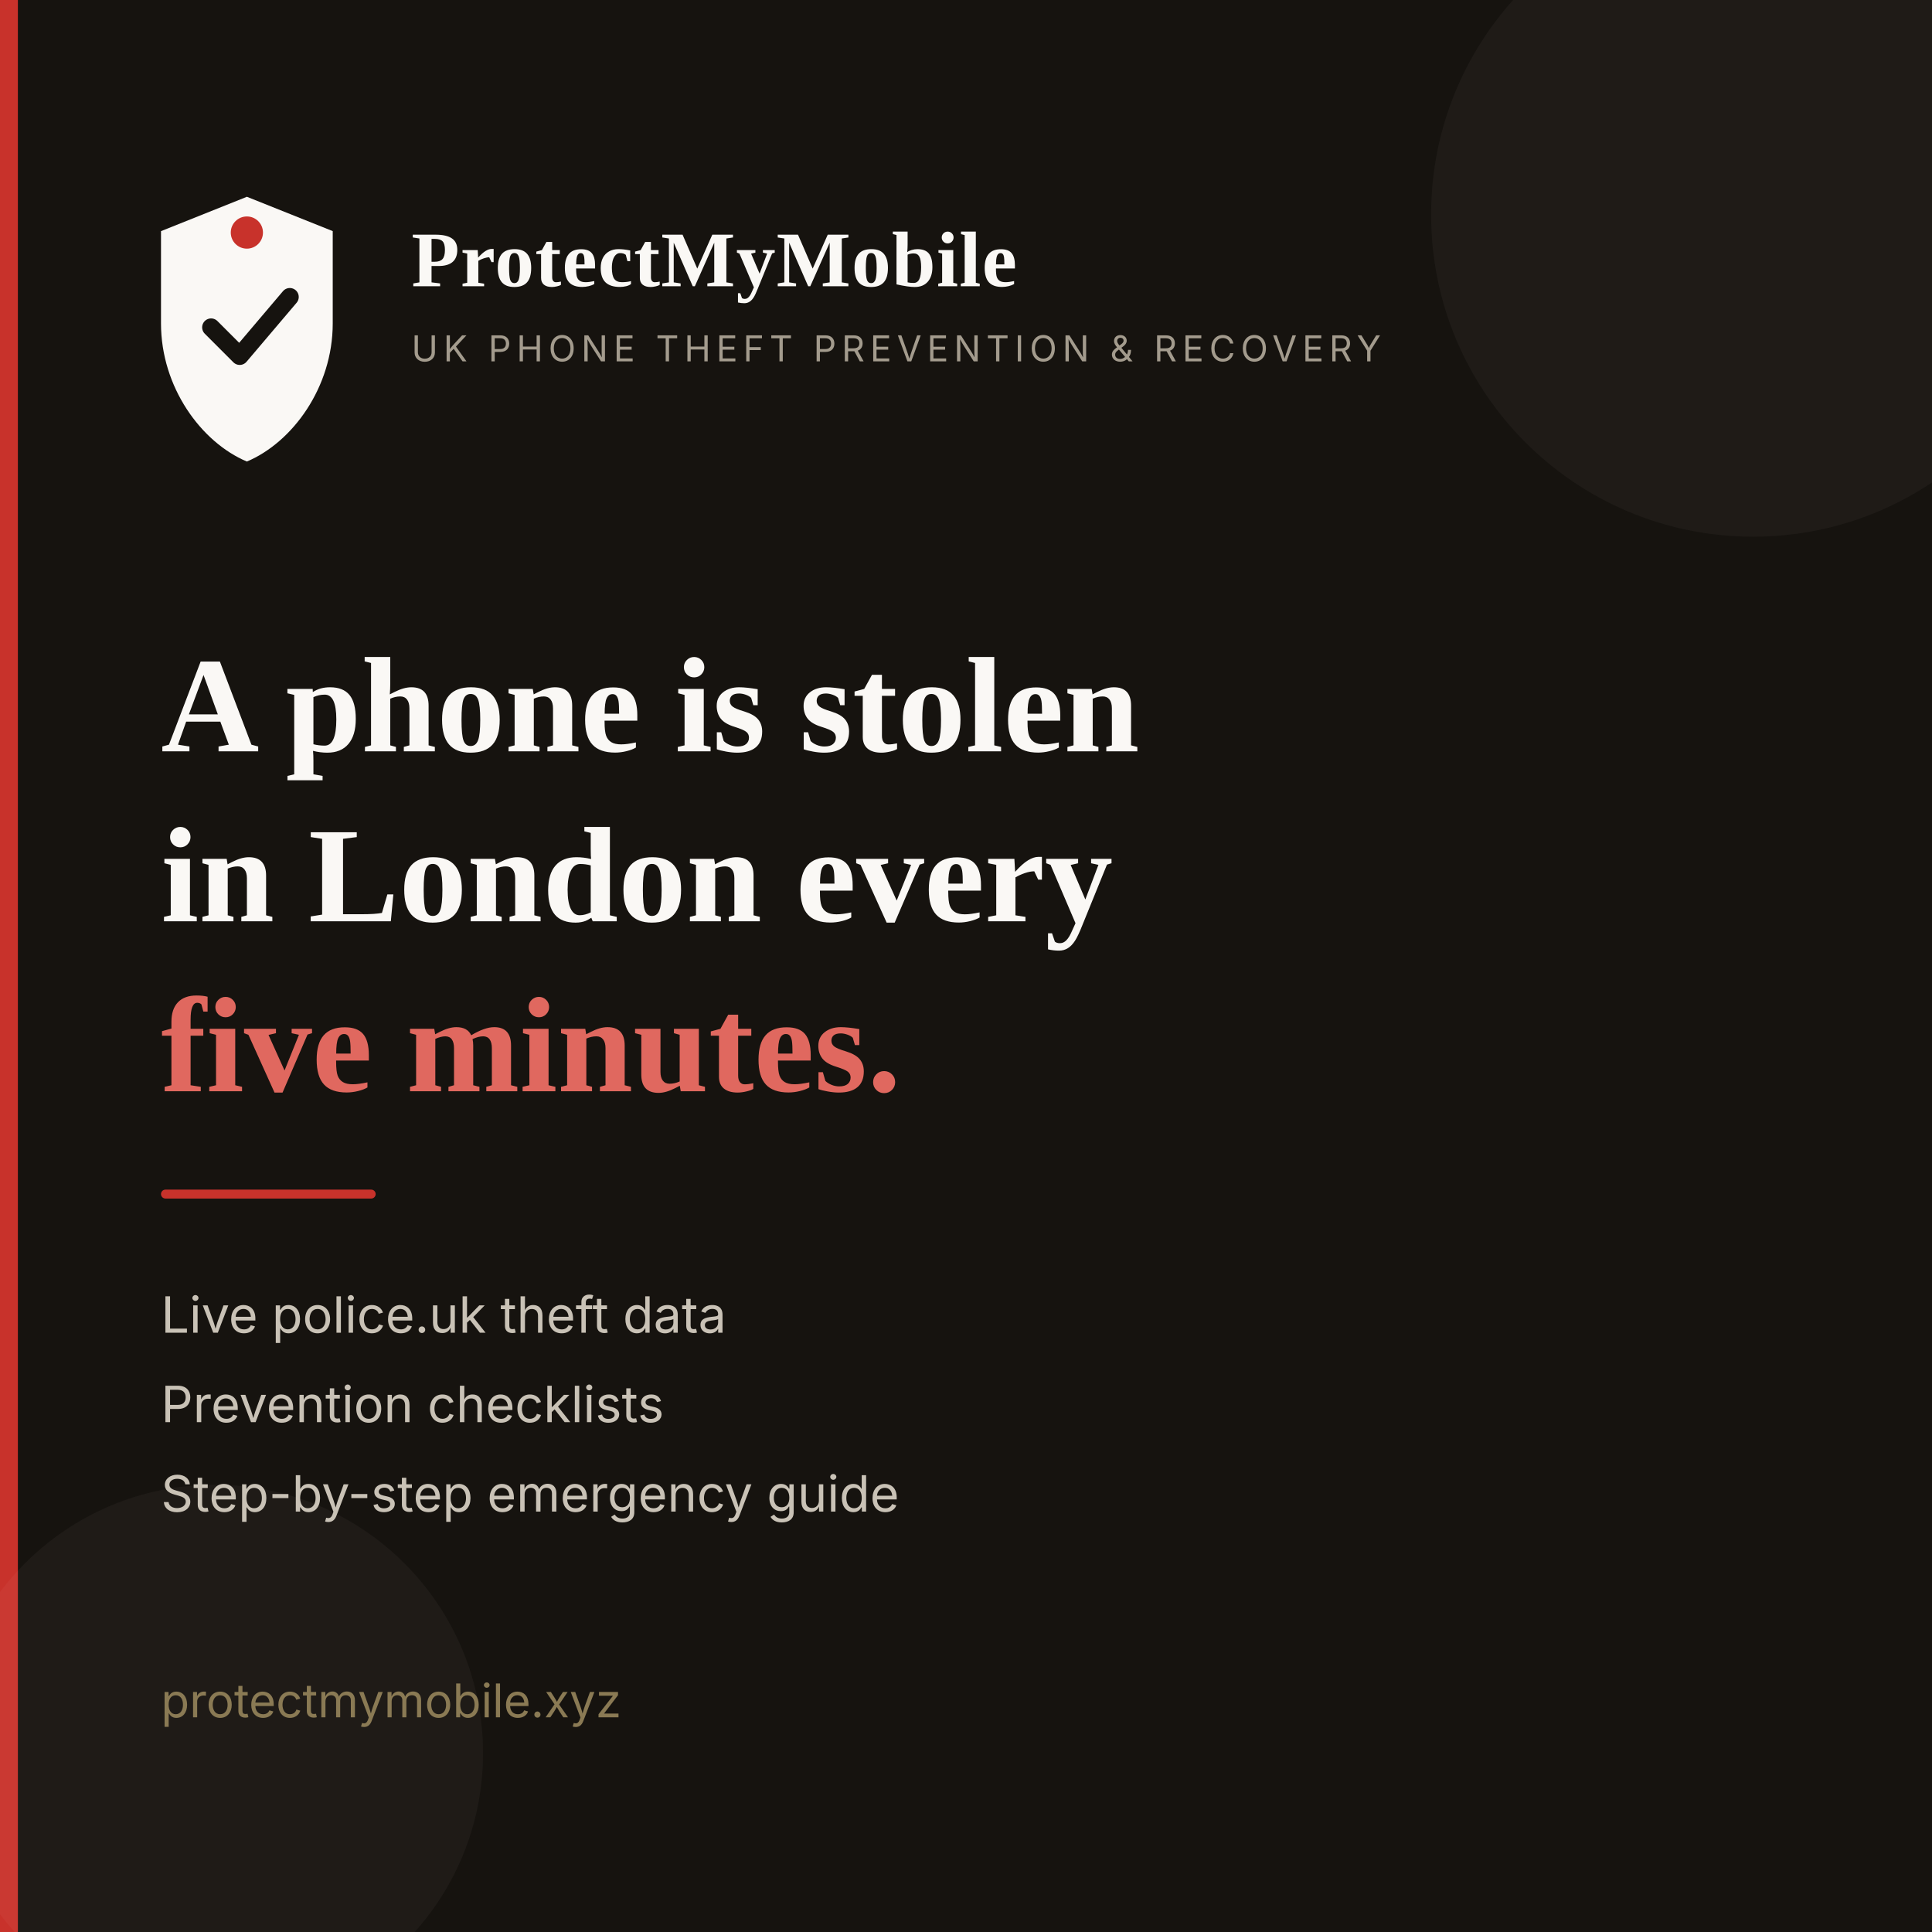
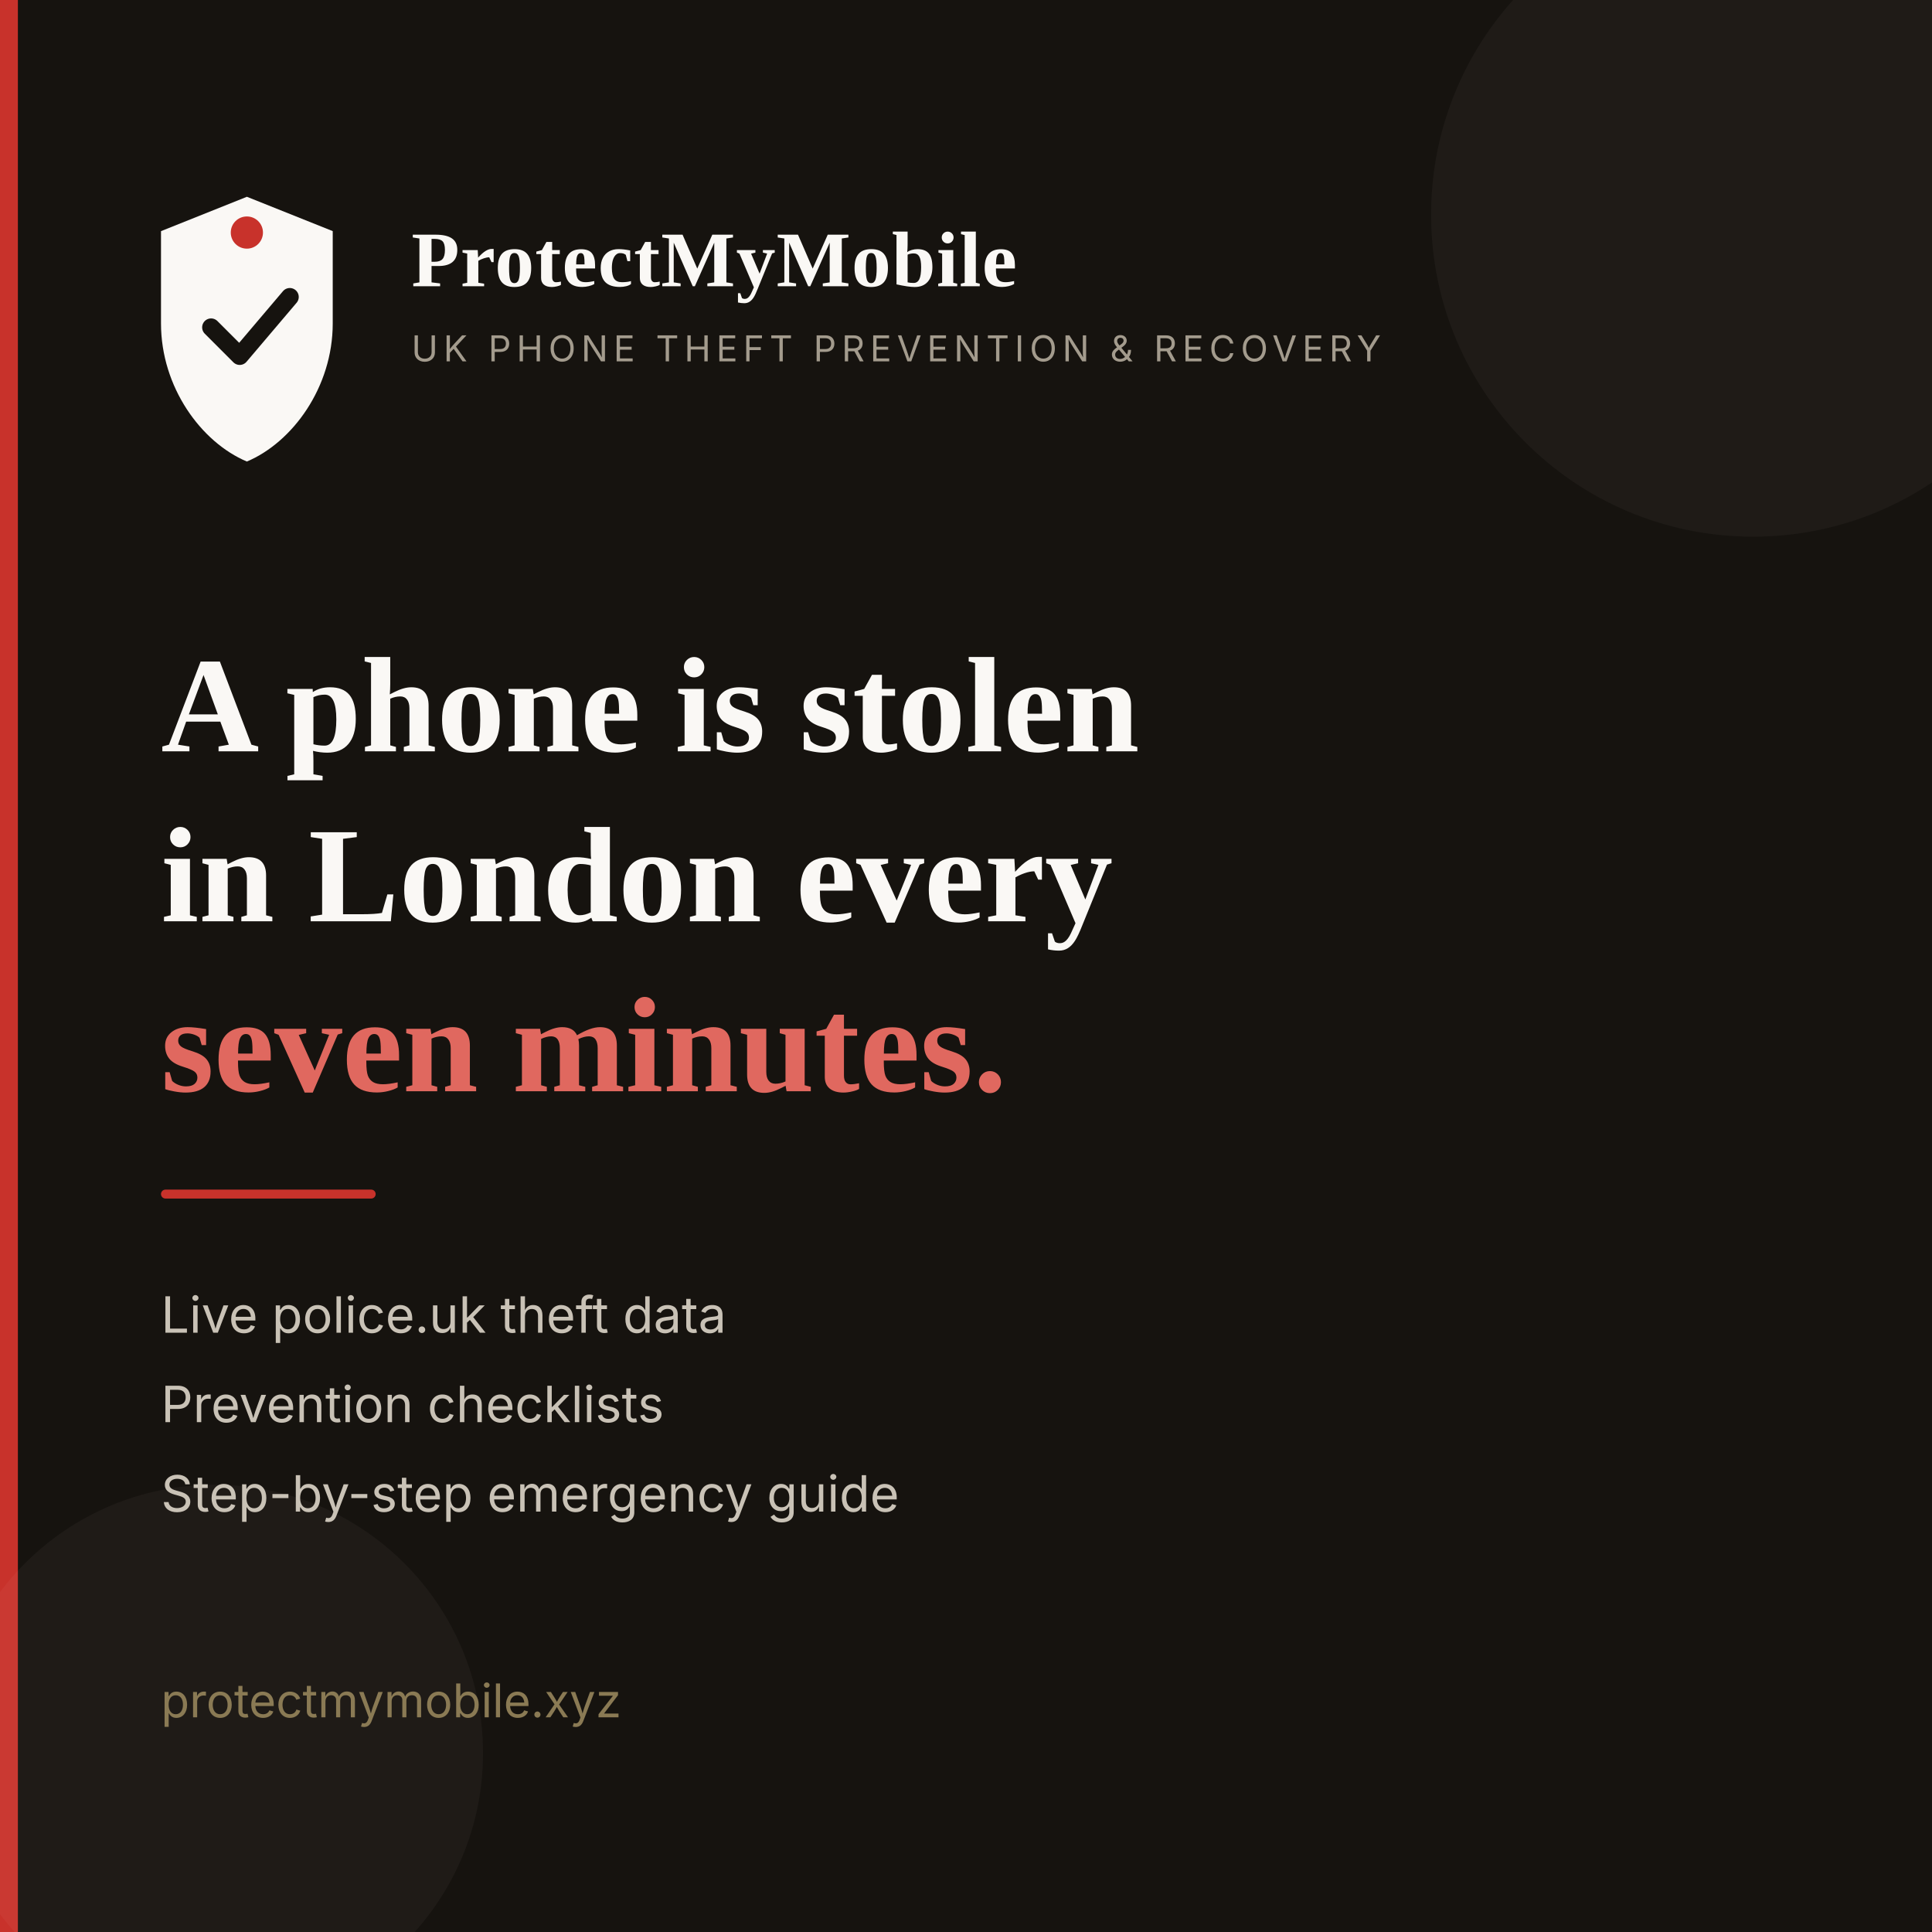
<svg xmlns="http://www.w3.org/2000/svg" width="1080" height="1080" viewBox="0 0 1080 1080" fill="none">
  <rect width="1080" height="1080" fill="#16130F" />
  <rect x="0" y="0" width="10" height="1080" fill="#C8322B" />
  <circle cx="980" cy="120" r="180" fill="#FAF8F5" fill-opacity="0.04" />
  <circle cx="120" cy="980" r="150" fill="#FAF8F5" fill-opacity="0.04" />
  <g transform="translate(90, 110)">
    <path d="M48 0L96 19.2V70.8C96 106.4 73.6 137.2 48 148 22.4 137.2 0 106.4 0 70.8V19.2L48 0Z" fill="#FAF8F5" />
    <path d="M28 73L44 89L72 56" stroke="#16130F" stroke-width="10" stroke-linecap="round" stroke-linejoin="round" />
    <circle cx="48" cy="20" r="9" fill="#C8322B" />
  </g>
  <text x="230" y="160" font-family="Georgia, 'Times New Roman', serif" font-size="44" font-weight="700" fill="#FAF8F5" letter-spacing="0.5">
    ProtectMyMobile
  </text>
  <text x="230" y="202" font-family="system-ui, -apple-system, sans-serif" font-size="20" fill="#A39B8D" letter-spacing="3">
    UK PHONE THEFT PREVENTION &amp; RECOVERY
  </text>
  <text x="90" y="420" font-family="Georgia, 'Times New Roman', serif" font-size="76" font-weight="700" fill="#FAF8F5">
    A phone is stolen
  </text>
  <text x="90" y="515" font-family="Georgia, 'Times New Roman', serif" font-size="76" font-weight="700" fill="#FAF8F5">
    in London every
  </text>
  <text x="90" y="610" font-family="Georgia, 'Times New Roman', serif" font-size="76" font-weight="700" fill="#E0685F">
-     five minutes.
+     seven minutes.
  </text>
  <rect x="90" y="665" width="120" height="5" fill="#C8322B" rx="2.5" />
  <text x="90" y="745" font-family="system-ui, -apple-system, sans-serif" font-size="28" fill="#C9C2B6">
    Live police.uk theft data
  </text>
  <text x="90" y="795" font-family="system-ui, -apple-system, sans-serif" font-size="28" fill="#C9C2B6">
    Prevention checklists
  </text>
  <text x="90" y="845" font-family="system-ui, -apple-system, sans-serif" font-size="28" fill="#C9C2B6">
    Step-by-step emergency guide
  </text>
  <text x="90" y="960" font-family="system-ui, -apple-system, sans-serif" font-size="26" fill="#8A7A54">
    protectmymobile.xyz
  </text>
</svg>
